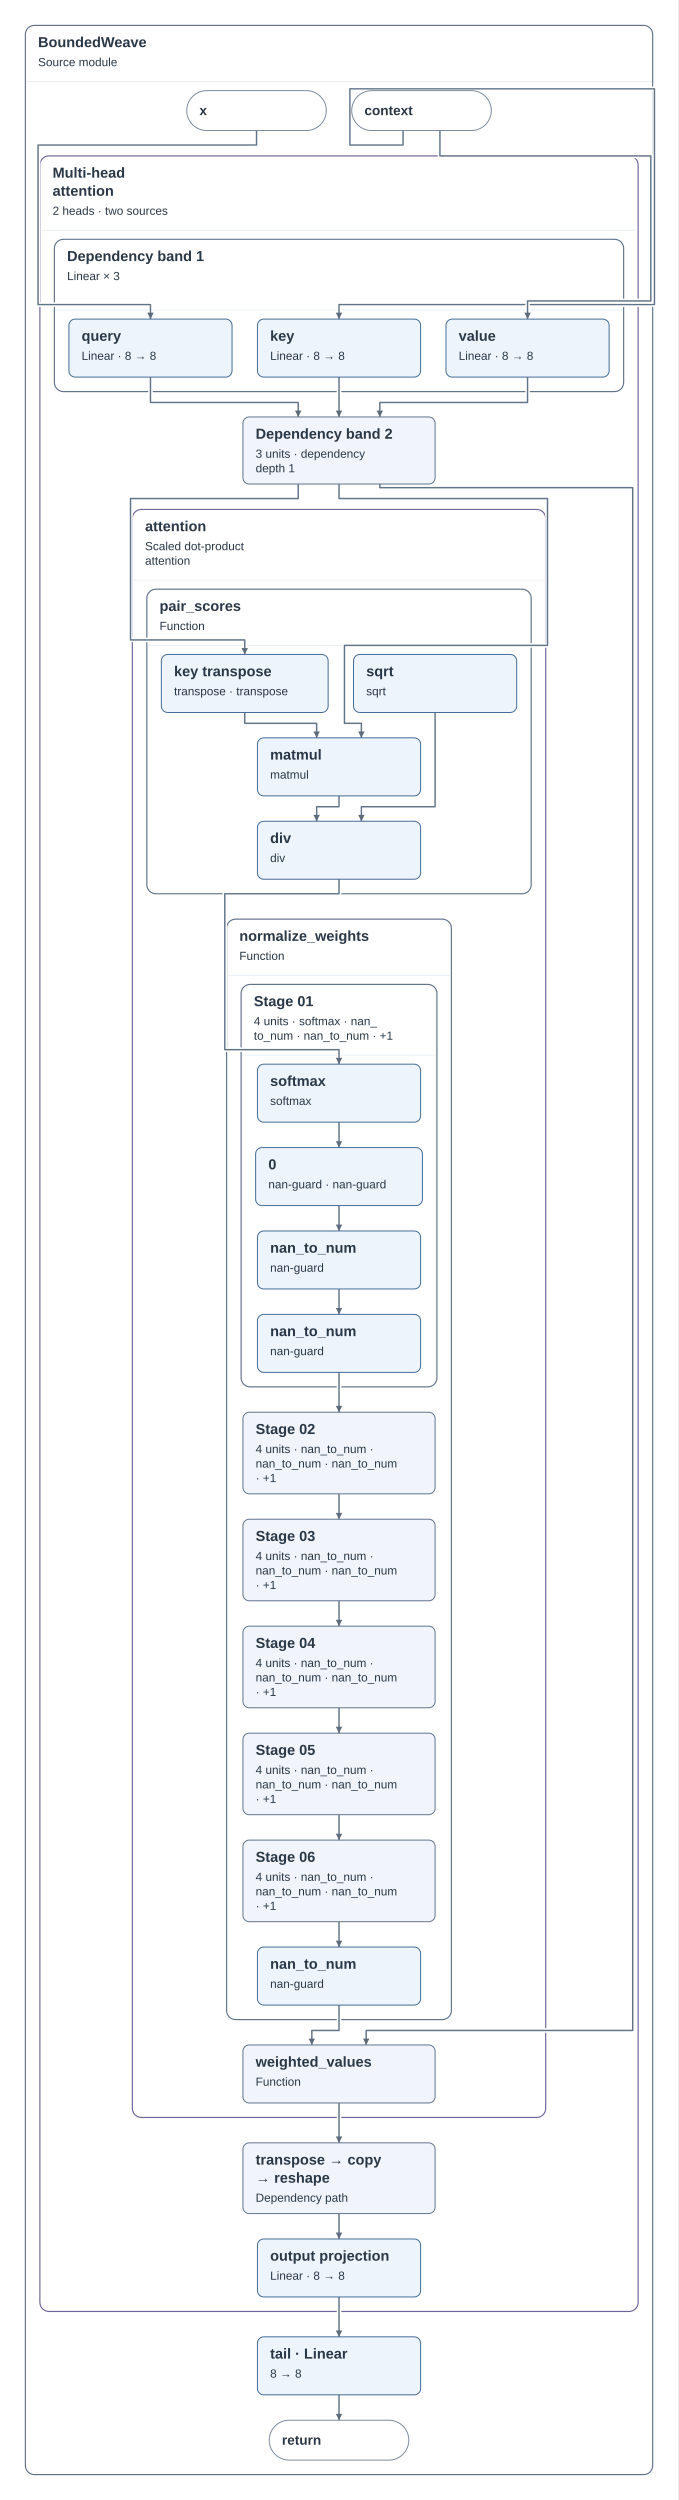
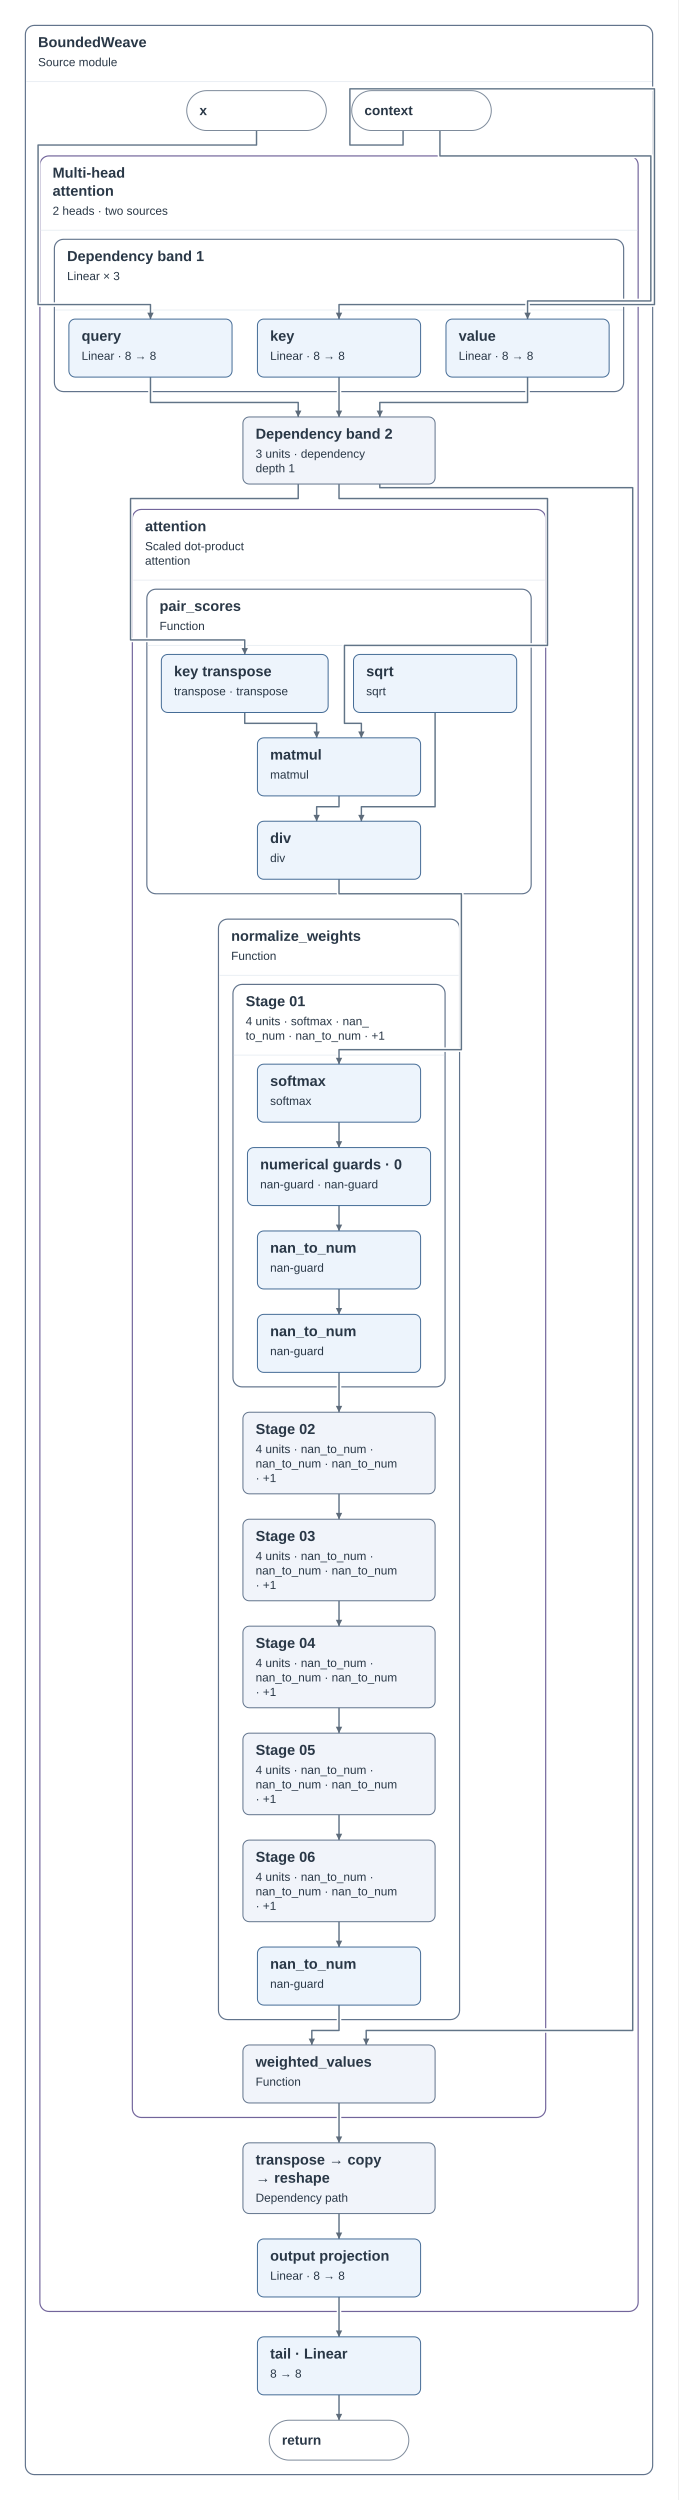
<svg xmlns="http://www.w3.org/2000/svg" class="publication" width="748px" height="2758px" viewBox="4 2 748 2758" role="img" aria-label="BoundedWeave">
  <style>.publication text{font-family:Arial,'Noto Sans SC',sans-serif;fill:#293746} .paper-edge{fill:none;stroke-width:1.6;stroke-linecap:round;stroke-linejoin:round;opacity:1;stroke-dasharray:none}.paper-edge-halo{fill:none;stroke:white;stroke-width:5;stroke-linejoin:round;pointer-events:none}.paper-edge.control{stroke-dasharray:5 4}.paper-port-label{font-size:13px;font-weight:500;fill:#526170}.paper-title{font-weight:600}.paper-caption{fill:#66717f;font-size:13px}</style>
  <defs>
    <marker id="paper-arrow" viewBox="0 0 10 10" refX="9" refY="5" markerWidth="5.5" markerHeight="5.5" orient="auto">
      <path d="M1 1 L9 5 L1 9Z" fill="#5d6b7a" stroke="none" />
    </marker>
  </defs>
  <rect x="4" y="2" width="748" height="2758" fill="#fff" />
  <g id="frames">
    <g class="node" data-node-id="model/81:4:composite:1" data-id="model/81:4:composite:1" transform="translate(32,30)">
      <rect width="692" height="2702" rx="10" fill="#ffffff" stroke="#62748c" stroke-width="1.3" />
      <path d="M1 62 H691" stroke="#e8edf2" fill="none" />
      <text x="14" y="24" font-size="16" class="paper-title">
        <tspan x="14" dy="0">BoundedWeave</tspan>
      </text>
      <text x="14" y="45" class="paper-caption">
        <tspan x="14" dy="0">Source module</tspan>
      </text>
    </g>
    <g class="node" data-node-id="model/81:4:composite:1/68:4:composite:1" data-id="model/81:4:composite:1/68:4:composite:1" transform="translate(48,174)">
      <rect width="660" height="2378" rx="10" fill="#ffffff" stroke="#72659b" stroke-width="1.3" />
      <path d="M1 82 H659" stroke="#e8edf2" fill="none" />
      <text x="14" y="24" font-size="16" class="paper-title">
        <tspan x="14" dy="0">Multi-head</tspan>
        <tspan x="14" dy="20">attention</tspan>
      </text>
      <text x="14" y="65" class="paper-caption">
        <tspan x="14" dy="0">2 heads · two sources</tspan>
      </text>
    </g>
    <g class="node" data-node-id="model/81:4:composite:1/68:4:composite:1/44:0:composite:1" data-id="model/81:4:composite:1/68:4:composite:1/44:0:composite:1" transform="translate(150,564)">
      <rect width="456" height="1774" rx="10" fill="#ffffff" stroke="#72659b" stroke-width="1.3" />
      <path d="M1 78 H455" stroke="#e8edf2" fill="none" />
      <text x="14" y="24" font-size="16" class="paper-title">
        <tspan x="14" dy="0">attention</tspan>
      </text>
      <text x="14" y="45" class="paper-caption">
        <tspan x="14" dy="0">Scaled dot-product</tspan>
        <tspan x="14" dy="16">attention</tspan>
      </text>
    </g>
    <g class="node" data-node-id="paper:dependency-band:54925074" data-id="paper:dependency-band:54925074" transform="translate(64,266)">
      <rect width="628" height="168" rx="10" fill="#ffffff" stroke="#62748c" stroke-width="1.3" />
      <path d="M1 78 H627" stroke="#e8edf2" fill="none" />
      <text x="14" y="24" font-size="16" class="paper-title">
        <tspan x="14" dy="0">Dependency band 1</tspan>
      </text>
      <text x="14" y="45" class="paper-caption">
        <tspan x="14" dy="0">Linear × 3</tspan>
      </text>
    </g>
    <g class="node" data-node-id="model/81:4:composite:1/68:4:composite:1/44:0:composite:1/7:0:composite:1" data-id="model/81:4:composite:1/68:4:composite:1/44:0:composite:1/7:0:composite:1" transform="translate(166,652)">
      <rect width="424" height="336" rx="10" fill="#ffffff" stroke="#62748c" stroke-width="1.3" />
      <path d="M1 62 H423" stroke="#e8edf2" fill="none" />
      <text x="14" y="24" font-size="16" class="paper-title">
        <tspan x="14" dy="0">pair_scores</tspan>
      </text>
      <text x="14" y="45" class="paper-caption">
        <tspan x="14" dy="0">Function</tspan>
      </text>
    </g>
-     <g class="node" data-node-id="model/81:4:composite:1/68:4:composite:1/44:0:composite:1/11:0:composite:1" data-id="model/81:4:composite:1/68:4:composite:1/44:0:composite:1/11:0:composite:1" transform="translate(254,1016)">
-       <rect width="248" height="1214" rx="10" fill="#ffffff" stroke="#62748c" stroke-width="1.3" />
-       <path d="M1 62 H247" stroke="#e8edf2" fill="none" />
+     <g class="node" data-node-id="model/81:4:composite:1/68:4:composite:1/44:0:composite:1/11:0:composite:1" data-id="model/81:4:composite:1/68:4:composite:1/44:0:composite:1/11:0:composite:1" transform="translate(245,1016)">
+       <rect width="266" height="1214" rx="10" fill="#ffffff" stroke="#62748c" stroke-width="1.3" />
+       <path d="M1 62 H265" stroke="#e8edf2" fill="none" />
      <text x="14" y="24" font-size="16" class="paper-title">
        <tspan x="14" dy="0">normalize_weights</tspan>
      </text>
      <text x="14" y="45" class="paper-caption">
        <tspan x="14" dy="0">Function</tspan>
      </text>
    </g>
-     <g class="node" data-node-id="paper:region:4c91f2eb" data-id="paper:region:4c91f2eb" transform="translate(270,1088)">
-       <rect width="216" height="444" rx="10" fill="#ffffff" stroke="#62748c" stroke-width="1.3" />
-       <path d="M1 78 H215" stroke="#e8edf2" fill="none" />
+     <g class="node" data-node-id="paper:region:4c91f2eb" data-id="paper:region:4c91f2eb" transform="translate(261,1088)">
+       <rect width="234" height="444" rx="10" fill="#ffffff" stroke="#62748c" stroke-width="1.3" />
+       <path d="M1 78 H233" stroke="#e8edf2" fill="none" />
      <text x="14" y="24" font-size="16" class="paper-title">
        <tspan x="14" dy="0">Stage 01</tspan>
      </text>
      <text x="14" y="45" class="paper-caption">
        <tspan x="14" dy="0">4 units · softmax · nan_</tspan>
        <tspan x="14" dy="16">to_num · nan_to_num · +1</tspan>
      </text>
    </g>
  </g>
  <g id="edges">
    <path class="paper-edge-halo" d="M287,146 L287,162 L46,162 L46,338 L170,338 L170,354" />
    <path class="edge paper-edge " data-edge-id="e00004" data-route-valid="true" data-canonical-source="model/81:4:composite:1/68:4:composite:1/68:22:interface:1" data-canonical-target="model/81:4:composite:1/68:4:composite:1/69:24:compute:1" data-source-port="out" data-target-port="arg:0" data-semantic-bindings="[{&quot;constraint&quot;:&quot;constraint:relation:linear-transform:model/81:4:composite:1/68:4:composite:1/69:24:compute:1&quot;,&quot;edge&quot;:&quot;e00004&quot;,&quot;role&quot;:&quot;input&quot;}]" d="M287,146 L287,162 L46,162 L46,338 L170,338 L170,354" stroke="#617487" marker-end="url(#paper-arrow)" />
    <path class="paper-edge-halo" d="M170,418 L170,446 L333,446 L333,462" />
    <path class="edge paper-edge " data-edge-id="e00005" data-route-valid="true" data-canonical-source="model/81:4:composite:1/68:4:composite:1/69:24:compute:1" data-canonical-target="model/81:4:composite:1/68:4:composite:1/60:4:composite:1/60:21:interface:1" data-source-port="out" data-target-port="x" data-semantic-bindings="[]" d="M170,418 L170,446 L333,446 L333,462" stroke="#617487" marker-end="url(#paper-arrow)" />
    <path class="paper-edge-halo" d="M448.667,146 L448.667,162 L390,162 L390,100 L726,100 L726,338 L378,338 L378,354" />
    <path class="edge paper-edge " data-edge-id="e00020" data-route-valid="true" data-canonical-source="model/81:4:composite:1/68:4:composite:1/68:25:interface:1" data-canonical-target="model/81:4:composite:1/68:4:composite:1/70:24:compute:1" data-source-port="out" data-target-port="arg:0" data-semantic-bindings="[{&quot;constraint&quot;:&quot;constraint:relation:linear-transform:model/81:4:composite:1/68:4:composite:1/70:24:compute:1&quot;,&quot;edge&quot;:&quot;e00020&quot;,&quot;role&quot;:&quot;input&quot;},{&quot;constraint&quot;:&quot;constraint:relation:source-uses:model/81:4:composite:1/81:25:interface:1&quot;,&quot;edge&quot;:&quot;e00020&quot;,&quot;role&quot;:&quot;input&quot;}]" d="M448.667,146 L448.667,162 L390,162 L390,100 L726,100 L726,338 L378,338 L378,354" stroke="#617487" marker-end="url(#paper-arrow)" />
    <path class="paper-edge-halo" d="M378,418 L378,462" />
    <path class="edge paper-edge " data-edge-id="e00021" data-route-valid="true" data-canonical-source="model/81:4:composite:1/68:4:composite:1/70:24:compute:1" data-canonical-target="model/81:4:composite:1/68:4:composite:1/60:4:composite:2/60:21:interface:1" data-source-port="out" data-target-port="x" data-semantic-bindings="[]" d="M378,418 L378,462" stroke="#617487" marker-end="url(#paper-arrow)" />
    <path class="paper-edge-halo" d="M489.333,146 L489.333,174 L722,174 L722,334 L586,334 L586,354" />
    <path class="edge paper-edge " data-edge-id="e00036" data-route-valid="true" data-canonical-source="model/81:4:composite:1/68:4:composite:1/68:34:interface:1" data-canonical-target="model/81:4:composite:1/68:4:composite:1/71:24:compute:1" data-source-port="out" data-target-port="arg:0" data-semantic-bindings="[{&quot;constraint&quot;:&quot;constraint:relation:linear-transform:model/81:4:composite:1/68:4:composite:1/71:24:compute:1&quot;,&quot;edge&quot;:&quot;e00036&quot;,&quot;role&quot;:&quot;input&quot;},{&quot;constraint&quot;:&quot;constraint:relation:source-uses:model/81:4:composite:1/81:25:interface:1&quot;,&quot;edge&quot;:&quot;e00036&quot;,&quot;role&quot;:&quot;input&quot;}]" d="M489.333,146 L489.333,174 L722,174 L722,334 L586,334 L586,354" stroke="#617487" marker-end="url(#paper-arrow)" />
    <path class="paper-edge-halo" d="M586,418 L586,446 L423,446 L423,462" />
    <path class="edge paper-edge " data-edge-id="e00037" data-route-valid="true" data-canonical-source="model/81:4:composite:1/68:4:composite:1/71:24:compute:1" data-canonical-target="model/81:4:composite:1/68:4:composite:1/60:4:composite:3/60:21:interface:1" data-source-port="out" data-target-port="x" data-semantic-bindings="[]" d="M586,418 L586,446 L423,446 L423,462" stroke="#617487" marker-end="url(#paper-arrow)" />
    <path class="paper-edge-halo" d="M333,536 L333,552 L148,552 L148,708 L274,708 L274,724" />
    <path class="edge paper-edge " data-edge-id="e00056" data-route-valid="true" data-canonical-source="model/81:4:composite:1/68:4:composite:1/44:0:composite:1/7:0:composite:1/7:19:interface:1" data-canonical-target="model/81:4:composite:1/68:4:composite:1/44:0:composite:1/7:0:composite:1/8:27:compute:1" data-source-port="out" data-target-port="receiver" data-semantic-bindings="[{&quot;constraint&quot;:&quot;constraint:relation:axis-transform:model/81:4:composite:1/68:4:composite:1/44:0:composite:1/7:0:composite:1/8:27:compute:1&quot;,&quot;edge&quot;:&quot;e00056&quot;,&quot;role&quot;:&quot;input&quot;}]" d="M333,536 L333,552 L148,552 L148,708 L274,708 L274,724" stroke="#617487" marker-end="url(#paper-arrow)" />
    <path class="paper-edge-halo" d="M378,536 L378,552 L608,552 L608,714 L384,714 L384,800 L402.667,800 L402.667,816" />
    <path class="edge paper-edge " data-edge-id="e00057" data-route-valid="true" data-canonical-source="model/81:4:composite:1/68:4:composite:1/44:0:composite:1/7:0:composite:1/7:16:interface:1" data-canonical-target="model/81:4:composite:1/68:4:composite:1/44:0:composite:1/7:0:composite:1/8:11:compute:2" data-source-port="out" data-target-port="arg:0" data-semantic-bindings="[{&quot;constraint&quot;:&quot;constraint:relation:source-uses:model/81:4:composite:1/68:4:composite:1/60:4:composite:1/62:15:compute:3&quot;,&quot;edge&quot;:&quot;e00057&quot;,&quot;role&quot;:&quot;input&quot;}]" d="M378,536 L378,552 L608,552 L608,714 L384,714 L384,800 L402.667,800 L402.667,816" stroke="#617487" marker-end="url(#paper-arrow)" />
    <path class="paper-edge-halo" d="M274,788 L274,800 L353.333,800 L353.333,816" />
    <path class="edge paper-edge " data-edge-id="e00058" data-route-valid="true" data-canonical-source="model/81:4:composite:1/68:4:composite:1/44:0:composite:1/7:0:composite:1/8:27:compute:1" data-canonical-target="model/81:4:composite:1/68:4:composite:1/44:0:composite:1/7:0:composite:1/8:11:compute:2" data-source-port="out" data-target-port="arg:1" data-semantic-bindings="[]" d="M274,788 L274,800 L353.333,800 L353.333,816" stroke="#617487" marker-end="url(#paper-arrow)" />
    <path class="paper-edge-halo" d="M378,880 L378,892 L353.333,892 L353.333,908" />
    <path class="edge paper-edge " data-edge-id="e00059" data-route-valid="true" data-canonical-source="model/81:4:composite:1/68:4:composite:1/44:0:composite:1/7:0:composite:1/8:11:compute:2" data-canonical-target="model/81:4:composite:1/68:4:composite:1/44:0:composite:1/7:0:composite:1/8:11:compute:1" data-source-port="out" data-target-port="0" data-semantic-bindings="[{&quot;constraint&quot;:&quot;constraint:relation:arithmetic:model/81:4:composite:1/68:4:composite:1/44:0:composite:1/7:0:composite:1/8:11:compute:1&quot;,&quot;edge&quot;:&quot;e00059&quot;,&quot;role&quot;:&quot;input&quot;}]" d="M378,880 L378,892 L353.333,892 L353.333,908" stroke="#617487" marker-end="url(#paper-arrow)" />
    <path class="paper-edge-halo" d="M484,788 L484,892 L402.667,892 L402.667,908" />
    <path class="edge paper-edge " data-edge-id="e00062" data-route-valid="true" data-canonical-source="model/81:4:composite:1/68:4:composite:1/44:0:composite:1/7:0:composite:1/8:50:compute:1" data-canonical-target="model/81:4:composite:1/68:4:composite:1/44:0:composite:1/7:0:composite:1/8:11:compute:1" data-source-port="out" data-target-port="2" data-semantic-bindings="[{&quot;constraint&quot;:&quot;constraint:relation:arithmetic:model/81:4:composite:1/68:4:composite:1/44:0:composite:1/7:0:composite:1/8:11:compute:1&quot;,&quot;edge&quot;:&quot;e00062&quot;,&quot;role&quot;:&quot;input&quot;}]" d="M484,788 L484,892 L402.667,892 L402.667,908" stroke="#617487" marker-end="url(#paper-arrow)" />
-     <path class="paper-edge-halo" d="M378,972 L378,988 L252,988 L252,1160 L378,1160 L378,1176" />
-     <path class="edge paper-edge " data-edge-id="e00066" data-route-valid="true" data-canonical-source="model/81:4:composite:1/68:4:composite:1/44:0:composite:1/11:0:composite:1/11:22:interface:1" data-canonical-target="model/81:4:composite:1/68:4:composite:1/44:0:composite:1/11:0:composite:1/12:14:compute:1" data-source-port="out" data-target-port="arg:0" data-semantic-bindings="[{&quot;constraint&quot;:&quot;constraint:relation:axis-normalization:model/81:4:composite:1/68:4:composite:1/44:0:composite:1/11:0:composite:1/12:14:compute:1&quot;,&quot;edge&quot;:&quot;e00066&quot;,&quot;role&quot;:&quot;input&quot;}]" d="M378,972 L378,988 L252,988 L252,1160 L378,1160 L378,1176" stroke="#617487" marker-end="url(#paper-arrow)" />
+     <path class="paper-edge-halo" d="M378,972 L378,988 L513,988 L513,1160 L378,1160 L378,1176" />
+     <path class="edge paper-edge " data-edge-id="e00066" data-route-valid="true" data-canonical-source="model/81:4:composite:1/68:4:composite:1/44:0:composite:1/11:0:composite:1/11:22:interface:1" data-canonical-target="model/81:4:composite:1/68:4:composite:1/44:0:composite:1/11:0:composite:1/12:14:compute:1" data-source-port="out" data-target-port="arg:0" data-semantic-bindings="[{&quot;constraint&quot;:&quot;constraint:relation:axis-normalization:model/81:4:composite:1/68:4:composite:1/44:0:composite:1/11:0:composite:1/12:14:compute:1&quot;,&quot;edge&quot;:&quot;e00066&quot;,&quot;role&quot;:&quot;input&quot;}]" d="M378,972 L378,988 L513,988 L513,1160 L378,1160 L378,1176" stroke="#617487" marker-end="url(#paper-arrow)" />
    <path class="paper-edge-halo" d="M378,1240 L378,1268" />
    <path class="edge paper-edge " data-edge-id="e00068" data-route-valid="true" data-canonical-source="model/81:4:composite:1/68:4:composite:1/44:0:composite:1/11:0:composite:1/12:4:value-alias:1" data-canonical-target="model/81:4:composite:1/68:4:composite:1/44:0:composite:1/11:0:composite:1/13:14:compute:1" data-source-port="out" data-target-port="arg:0" data-semantic-bindings="[]" d="M378,1240 L378,1268" stroke="#617487" marker-end="url(#paper-arrow)" />
    <path class="paper-edge-halo" d="M378,1332 L378,1360" />
    <path class="edge paper-edge " data-edge-id="e00070" data-route-valid="true" data-canonical-source="model/81:4:composite:1/68:4:composite:1/44:0:composite:1/11:0:composite:1/13:4:value-alias:1" data-canonical-target="model/81:4:composite:1/68:4:composite:1/44:0:composite:1/11:0:composite:1/14:14:compute:1" data-source-port="out" data-target-port="arg:0" data-semantic-bindings="[]" d="M378,1332 L378,1360" stroke="#617487" marker-end="url(#paper-arrow)" />
    <path class="paper-edge-halo" d="M378,1424 L378,1452" />
    <path class="edge paper-edge " data-edge-id="e00072" data-route-valid="true" data-canonical-source="model/81:4:composite:1/68:4:composite:1/44:0:composite:1/11:0:composite:1/14:4:value-alias:1" data-canonical-target="model/81:4:composite:1/68:4:composite:1/44:0:composite:1/11:0:composite:1/15:14:compute:1" data-source-port="out" data-target-port="arg:0" data-semantic-bindings="[]" d="M378,1424 L378,1452" stroke="#617487" marker-end="url(#paper-arrow)" />
    <path class="paper-edge-halo" d="M378,1516 L378,1560" />
    <path class="edge paper-edge " data-edge-id="e00074" data-route-valid="true" data-canonical-source="model/81:4:composite:1/68:4:composite:1/44:0:composite:1/11:0:composite:1/15:4:value-alias:1" data-canonical-target="model/81:4:composite:1/68:4:composite:1/44:0:composite:1/11:0:composite:1/16:14:compute:1" data-source-port="out" data-target-port="arg:0" data-semantic-bindings="[]" d="M378,1516 L378,1560" stroke="#617487" marker-end="url(#paper-arrow)" />
    <path class="paper-edge-halo" d="M378,1650 L378,1678" />
    <path class="edge paper-edge " data-edge-id="e00082" data-route-valid="true" data-canonical-source="model/81:4:composite:1/68:4:composite:1/44:0:composite:1/11:0:composite:1/19:4:value-alias:1" data-canonical-target="model/81:4:composite:1/68:4:composite:1/44:0:composite:1/11:0:composite:1/20:14:compute:1" data-source-port="out" data-target-port="arg:0" data-semantic-bindings="[]" d="M378,1650 L378,1678" stroke="#617487" marker-end="url(#paper-arrow)" />
    <path class="paper-edge-halo" d="M378,1768 L378,1796" />
    <path class="edge paper-edge " data-edge-id="e00090" data-route-valid="true" data-canonical-source="model/81:4:composite:1/68:4:composite:1/44:0:composite:1/11:0:composite:1/23:4:value-alias:1" data-canonical-target="model/81:4:composite:1/68:4:composite:1/44:0:composite:1/11:0:composite:1/24:14:compute:1" data-source-port="out" data-target-port="arg:0" data-semantic-bindings="[]" d="M378,1768 L378,1796" stroke="#617487" marker-end="url(#paper-arrow)" />
    <path class="paper-edge-halo" d="M378,1886 L378,1914" />
    <path class="edge paper-edge " data-edge-id="e00098" data-route-valid="true" data-canonical-source="model/81:4:composite:1/68:4:composite:1/44:0:composite:1/11:0:composite:1/27:4:value-alias:1" data-canonical-target="model/81:4:composite:1/68:4:composite:1/44:0:composite:1/11:0:composite:1/28:14:compute:1" data-source-port="out" data-target-port="arg:0" data-semantic-bindings="[]" d="M378,1886 L378,1914" stroke="#617487" marker-end="url(#paper-arrow)" />
    <path class="paper-edge-halo" d="M378,2004 L378,2032" />
    <path class="edge paper-edge " data-edge-id="e00106" data-route-valid="true" data-canonical-source="model/81:4:composite:1/68:4:composite:1/44:0:composite:1/11:0:composite:1/31:4:value-alias:1" data-canonical-target="model/81:4:composite:1/68:4:composite:1/44:0:composite:1/11:0:composite:1/32:14:compute:1" data-source-port="out" data-target-port="arg:0" data-semantic-bindings="[]" d="M378,2004 L378,2032" stroke="#617487" marker-end="url(#paper-arrow)" />
    <path class="paper-edge-halo" d="M378,2122 L378,2150" />
    <path class="edge paper-edge " data-edge-id="e00114" data-route-valid="true" data-canonical-source="model/81:4:composite:1/68:4:composite:1/44:0:composite:1/11:0:composite:1/35:4:value-alias:1" data-canonical-target="model/81:4:composite:1/68:4:composite:1/44:0:composite:1/11:0:composite:1/36:14:compute:1" data-source-port="out" data-target-port="arg:0" data-semantic-bindings="[]" d="M378,2122 L378,2150" stroke="#617487" marker-end="url(#paper-arrow)" />
    <path class="paper-edge-halo" d="M378,2214 L378,2242 L348,2242 L348,2258" />
    <path class="edge paper-edge " data-edge-id="e00118" data-route-valid="true" data-canonical-source="model/81:4:composite:1/68:4:composite:1/44:0:composite:1/46:4:value-alias:1" data-canonical-target="model/81:4:composite:1/68:4:composite:1/44:0:composite:1/40:0:composite:1/40:20:interface:1" data-source-port="out" data-target-port="weights" data-semantic-bindings="[]" d="M378,2214 L378,2242 L348,2242 L348,2258" stroke="#617487" marker-end="url(#paper-arrow)" />
    <path class="paper-edge-halo" d="M423,536 L423,540 L702,540 L702,2242 L408,2242 L408,2258" />
    <path class="edge paper-edge " data-edge-id="e00119" data-route-valid="true" data-canonical-source="model/81:4:composite:1/68:4:composite:1/44:0:composite:1/44:25:interface:1" data-canonical-target="model/81:4:composite:1/68:4:composite:1/44:0:composite:1/40:0:composite:1/40:29:interface:1" data-source-port="out" data-target-port="values" data-semantic-bindings="[]" d="M423,536 L423,540 L702,540 L702,2242 L408,2242 L408,2258" stroke="#617487" marker-end="url(#paper-arrow)" />
    <path class="paper-edge-halo" d="M378,2322 L378,2366" />
    <path class="edge paper-edge " data-edge-id="e00124" data-route-valid="true" data-canonical-source="model/81:4:composite:1/68:4:composite:1/44:0:composite:1/47:4:interface:1" data-canonical-target="model/81:4:composite:1/68:4:composite:1/64:4:composite:1/64:22:interface:1" data-source-port="out" data-target-port="x" data-semantic-bindings="[]" d="M378,2322 L378,2366" stroke="#617487" marker-end="url(#paper-arrow)" />
    <path class="paper-edge-halo" d="M378,2444 L378,2472" />
    <path class="edge paper-edge " data-edge-id="e00140" data-route-valid="true" data-canonical-source="model/81:4:composite:1/68:4:composite:1/64:4:composite:1/66:8:interface:1" data-canonical-target="model/81:4:composite:1/68:4:composite:1/72:15:compute:1" data-source-port="out" data-target-port="arg:0" data-semantic-bindings="[{&quot;constraint&quot;:&quot;constraint:relation:linear-transform:model/81:4:composite:1/68:4:composite:1/72:15:compute:1&quot;,&quot;edge&quot;:&quot;e00140&quot;,&quot;role&quot;:&quot;input&quot;}]" d="M378,2444 L378,2472" stroke="#617487" marker-end="url(#paper-arrow)" />
    <path class="paper-edge-halo" d="M378,2536 L378,2580" />
    <path class="edge paper-edge " data-edge-id="e00143" data-route-valid="true" data-canonical-source="model/81:4:composite:1/68:4:composite:1/72:8:interface:1" data-canonical-target="model/81:4:composite:1/82:15:compute:1" data-source-port="out" data-target-port="arg:0" data-semantic-bindings="[{&quot;constraint&quot;:&quot;constraint:relation:linear-transform:model/81:4:composite:1/82:15:compute:1&quot;,&quot;edge&quot;:&quot;e00143&quot;,&quot;role&quot;:&quot;input&quot;}]" d="M378,2536 L378,2580" stroke="#617487" marker-end="url(#paper-arrow)" />
    <path class="paper-edge-halo" d="M378,2644 L378,2672" />
    <path class="edge paper-edge " data-edge-id="e00144" data-route-valid="true" data-canonical-source="model/81:4:composite:1/82:15:compute:1" data-canonical-target="model/81:4:composite:1/82:8:interface:1" data-source-port="out" data-target-port="in" data-semantic-bindings="[]" d="M378,2644 L378,2672" stroke="#617487" marker-end="url(#paper-arrow)" />
  </g>
  <g id="nodes">
    <g class="node" data-node-id="model/81:4:composite:1/81:22:interface:1" data-id="model/81:4:composite:1/81:22:interface:1" transform="translate(210,102)">
      <rect width="154" height="44" rx="22" fill="#ffffff" stroke="#7e8b9b" stroke-width="1.1" />
      <text x="14" y="27" font-size="15" class="paper-title">
        <tspan x="14" dy="0">x</tspan>
      </text>
    </g>
    <g class="node" data-node-id="model/81:4:composite:1/81:25:interface:1" data-id="model/81:4:composite:1/81:25:interface:1" transform="translate(392,102)">
      <rect width="154" height="44" rx="22" fill="#ffffff" stroke="#7e8b9b" stroke-width="1.1" />
      <text x="14" y="27" font-size="15" class="paper-title">
        <tspan x="14" dy="0">context</tspan>
      </text>
    </g>
    <g class="node" data-node-id="model/81:4:composite:1/82:15:compute:1" data-id="model/81:4:composite:1/82:15:compute:1" transform="translate(288,2580)">
      <rect width="180" height="64" rx="7" fill="#edf4fc" stroke="#456c96" stroke-width="1.1" />
      <text x="14" y="24" font-size="16" class="paper-title">
        <tspan x="14" dy="0">tail · Linear</tspan>
      </text>
      <text x="14" y="45" class="paper-caption">
        <tspan x="14" dy="0">8 → 8</tspan>
      </text>
    </g>
    <g class="node" data-node-id="model/81:4:composite:1/82:8:interface:1" data-id="model/81:4:composite:1/82:8:interface:1" transform="translate(301,2672)">
      <rect width="154" height="44" rx="22" fill="#ffffff" stroke="#7e8b9b" stroke-width="1.1" />
      <text x="14" y="27" font-size="15" class="paper-title">
        <tspan x="14" dy="0">return</tspan>
      </text>
    </g>
    <g class="node" data-node-id="model/81:4:composite:1/68:4:composite:1/64:4:composite:1" data-id="model/81:4:composite:1/68:4:composite:1/64:4:composite:1" transform="translate(272,2366)">
      <rect width="212" height="78" rx="7" fill="#f1f4fa" stroke="#62748c" stroke-width="1.1" />
      <text x="14" y="24" font-size="16" class="paper-title">
        <tspan x="14" dy="0">transpose → copy</tspan>
        <tspan x="14" dy="20">→ reshape</tspan>
      </text>
      <text x="14" y="65" class="paper-caption">
        <tspan x="14" dy="0">Dependency path</tspan>
      </text>
    </g>
    <g class="node" data-node-id="model/81:4:composite:1/68:4:composite:1/72:15:compute:1" data-id="model/81:4:composite:1/68:4:composite:1/72:15:compute:1" transform="translate(288,2472)">
      <rect width="180" height="64" rx="7" fill="#edf4fc" stroke="#456c96" stroke-width="1.1" />
      <text x="14" y="24" font-size="16" class="paper-title">
        <tspan x="14" dy="0">output projection</tspan>
      </text>
      <text x="14" y="45" class="paper-caption">
        <tspan x="14" dy="0">Linear · 8 → 8</tspan>
      </text>
    </g>
    <g class="node" data-node-id="paper:dependency-band:2e49a013" data-id="paper:dependency-band:2e49a013" transform="translate(272,462)">
      <rect width="212" height="74" rx="7" fill="#f1f4fa" stroke="#62748c" stroke-width="1.1" />
      <text x="14" y="24" font-size="16" class="paper-title">
        <tspan x="14" dy="0">Dependency band 2</tspan>
      </text>
      <text x="14" y="45" class="paper-caption">
        <tspan x="14" dy="0">3 units · dependency</tspan>
        <tspan x="14" dy="16">depth 1</tspan>
      </text>
    </g>
    <g class="node" data-node-id="model/81:4:composite:1/68:4:composite:1/69:24:compute:1" data-id="model/81:4:composite:1/68:4:composite:1/69:24:compute:1" transform="translate(80,354)">
      <rect width="180" height="64" rx="7" fill="#edf4fc" stroke="#456c96" stroke-width="1.1" />
      <text x="14" y="24" font-size="16" class="paper-title">
        <tspan x="14" dy="0">query</tspan>
      </text>
      <text x="14" y="45" class="paper-caption">
        <tspan x="14" dy="0">Linear · 8 → 8</tspan>
      </text>
    </g>
    <g class="node" data-node-id="model/81:4:composite:1/68:4:composite:1/70:24:compute:1" data-id="model/81:4:composite:1/68:4:composite:1/70:24:compute:1" transform="translate(288,354)">
      <rect width="180" height="64" rx="7" fill="#edf4fc" stroke="#456c96" stroke-width="1.1" />
      <text x="14" y="24" font-size="16" class="paper-title">
        <tspan x="14" dy="0">key</tspan>
      </text>
      <text x="14" y="45" class="paper-caption">
        <tspan x="14" dy="0">Linear · 8 → 8</tspan>
      </text>
    </g>
    <g class="node" data-node-id="model/81:4:composite:1/68:4:composite:1/71:24:compute:1" data-id="model/81:4:composite:1/68:4:composite:1/71:24:compute:1" transform="translate(496,354)">
      <rect width="180" height="64" rx="7" fill="#edf4fc" stroke="#456c96" stroke-width="1.1" />
      <text x="14" y="24" font-size="16" class="paper-title">
        <tspan x="14" dy="0">value</tspan>
      </text>
      <text x="14" y="45" class="paper-caption">
        <tspan x="14" dy="0">Linear · 8 → 8</tspan>
      </text>
    </g>
    <g class="node" data-node-id="model/81:4:composite:1/68:4:composite:1/44:0:composite:1/40:0:composite:1" data-id="model/81:4:composite:1/68:4:composite:1/44:0:composite:1/40:0:composite:1" transform="translate(272,2258)">
      <rect width="212" height="64" rx="7" fill="#f1f4fa" stroke="#62748c" stroke-width="1.1" />
      <text x="14" y="24" font-size="16" class="paper-title">
        <tspan x="14" dy="0">weighted_values</tspan>
      </text>
      <text x="14" y="45" class="paper-caption">
        <tspan x="14" dy="0">Function</tspan>
      </text>
    </g>
    <g class="node" data-node-id="model/81:4:composite:1/68:4:composite:1/44:0:composite:1/7:0:composite:1/8:11:compute:1" data-id="model/81:4:composite:1/68:4:composite:1/44:0:composite:1/7:0:composite:1/8:11:compute:1" transform="translate(288,908)">
      <rect width="180" height="64" rx="7" fill="#edf4fc" stroke="#456c96" stroke-width="1.1" />
      <text x="14" y="24" font-size="16" class="paper-title">
        <tspan x="14" dy="0">div</tspan>
      </text>
      <text x="14" y="45" class="paper-caption">
        <tspan x="14" dy="0">div</tspan>
      </text>
    </g>
    <g class="node" data-node-id="model/81:4:composite:1/68:4:composite:1/44:0:composite:1/7:0:composite:1/8:27:compute:1" data-id="model/81:4:composite:1/68:4:composite:1/44:0:composite:1/7:0:composite:1/8:27:compute:1" transform="translate(182,724)">
      <rect width="184" height="64" rx="7" fill="#edf4fc" stroke="#456c96" stroke-width="1.1" />
      <text x="14" y="24" font-size="16" class="paper-title">
        <tspan x="14" dy="0">key transpose</tspan>
      </text>
      <text x="14" y="45" class="paper-caption">
        <tspan x="14" dy="0">transpose · transpose</tspan>
      </text>
    </g>
    <g class="node" data-node-id="model/81:4:composite:1/68:4:composite:1/44:0:composite:1/7:0:composite:1/8:11:compute:2" data-id="model/81:4:composite:1/68:4:composite:1/44:0:composite:1/7:0:composite:1/8:11:compute:2" transform="translate(288,816)">
      <rect width="180" height="64" rx="7" fill="#edf4fc" stroke="#456c96" stroke-width="1.1" />
      <text x="14" y="24" font-size="16" class="paper-title">
        <tspan x="14" dy="0">matmul</tspan>
      </text>
      <text x="14" y="45" class="paper-caption">
        <tspan x="14" dy="0">matmul</tspan>
      </text>
    </g>
    <g class="node" data-node-id="model/81:4:composite:1/68:4:composite:1/44:0:composite:1/7:0:composite:1/8:50:compute:1" data-id="model/81:4:composite:1/68:4:composite:1/44:0:composite:1/7:0:composite:1/8:50:compute:1" transform="translate(394,724)">
      <rect width="180" height="64" rx="7" fill="#edf4fc" stroke="#456c96" stroke-width="1.1" />
      <text x="14" y="24" font-size="16" class="paper-title">
        <tspan x="14" dy="0">sqrt</tspan>
      </text>
      <text x="14" y="45" class="paper-caption">
        <tspan x="14" dy="0">sqrt</tspan>
      </text>
    </g>
    <g class="node" data-node-id="model/81:4:composite:1/68:4:composite:1/44:0:composite:1/11:0:composite:1/36:14:compute:1" data-id="model/81:4:composite:1/68:4:composite:1/44:0:composite:1/11:0:composite:1/36:14:compute:1" transform="translate(288,2150)">
      <rect width="180" height="64" rx="7" fill="#edf4fc" stroke="#456c96" stroke-width="1.1" />
      <text x="14" y="24" font-size="16" class="paper-title">
        <tspan x="14" dy="0">nan_to_num</tspan>
      </text>
      <text x="14" y="45" class="paper-caption">
        <tspan x="14" dy="0">nan-guard</tspan>
      </text>
    </g>
    <g class="node" data-node-id="paper:region:482ecb3b" data-id="paper:region:482ecb3b" transform="translate(272,1560)">
      <rect width="212" height="90" rx="7" fill="#f1f4fa" stroke="#62748c" stroke-width="1.1" />
      <text x="14" y="24" font-size="16" class="paper-title">
        <tspan x="14" dy="0">Stage 02</tspan>
      </text>
      <text x="14" y="45" class="paper-caption">
        <tspan x="14" dy="0">4 units · nan_to_num ·</tspan>
        <tspan x="14" dy="16">nan_to_num · nan_to_num</tspan>
        <tspan x="14" dy="16">· +1</tspan>
      </text>
    </g>
    <g class="node" data-node-id="paper:region:636aacd7" data-id="paper:region:636aacd7" transform="translate(272,1678)">
      <rect width="212" height="90" rx="7" fill="#f1f4fa" stroke="#62748c" stroke-width="1.1" />
      <text x="14" y="24" font-size="16" class="paper-title">
        <tspan x="14" dy="0">Stage 03</tspan>
      </text>
      <text x="14" y="45" class="paper-caption">
        <tspan x="14" dy="0">4 units · nan_to_num ·</tspan>
        <tspan x="14" dy="16">nan_to_num · nan_to_num</tspan>
        <tspan x="14" dy="16">· +1</tspan>
      </text>
    </g>
    <g class="node" data-node-id="paper:region:c8e69cdf" data-id="paper:region:c8e69cdf" transform="translate(272,1796)">
      <rect width="212" height="90" rx="7" fill="#f1f4fa" stroke="#62748c" stroke-width="1.1" />
      <text x="14" y="24" font-size="16" class="paper-title">
        <tspan x="14" dy="0">Stage 04</tspan>
      </text>
      <text x="14" y="45" class="paper-caption">
        <tspan x="14" dy="0">4 units · nan_to_num ·</tspan>
        <tspan x="14" dy="16">nan_to_num · nan_to_num</tspan>
        <tspan x="14" dy="16">· +1</tspan>
      </text>
    </g>
    <g class="node" data-node-id="paper:region:30c21e47" data-id="paper:region:30c21e47" transform="translate(272,1914)">
      <rect width="212" height="90" rx="7" fill="#f1f4fa" stroke="#62748c" stroke-width="1.1" />
      <text x="14" y="24" font-size="16" class="paper-title">
        <tspan x="14" dy="0">Stage 05</tspan>
      </text>
      <text x="14" y="45" class="paper-caption">
        <tspan x="14" dy="0">4 units · nan_to_num ·</tspan>
        <tspan x="14" dy="16">nan_to_num · nan_to_num</tspan>
        <tspan x="14" dy="16">· +1</tspan>
      </text>
    </g>
    <g class="node" data-node-id="paper:region:3a5a9e8b" data-id="paper:region:3a5a9e8b" transform="translate(272,2032)">
      <rect width="212" height="90" rx="7" fill="#f1f4fa" stroke="#62748c" stroke-width="1.1" />
      <text x="14" y="24" font-size="16" class="paper-title">
        <tspan x="14" dy="0">Stage 06</tspan>
      </text>
      <text x="14" y="45" class="paper-caption">
        <tspan x="14" dy="0">4 units · nan_to_num ·</tspan>
        <tspan x="14" dy="16">nan_to_num · nan_to_num</tspan>
        <tspan x="14" dy="16">· +1</tspan>
      </text>
    </g>
    <g class="node" data-node-id="model/81:4:composite:1/68:4:composite:1/44:0:composite:1/11:0:composite:1/12:14:compute:1" data-id="model/81:4:composite:1/68:4:composite:1/44:0:composite:1/11:0:composite:1/12:14:compute:1" transform="translate(288,1176)">
      <rect width="180" height="64" rx="7" fill="#edf4fc" stroke="#456c96" stroke-width="1.1" />
      <text x="14" y="24" font-size="16" class="paper-title">
        <tspan x="14" dy="0">softmax</tspan>
      </text>
      <text x="14" y="45" class="paper-caption">
        <tspan x="14" dy="0">softmax</tspan>
      </text>
    </g>
-     <g class="node" data-node-id="model/81:4:composite:1/68:4:composite:1/44:0:composite:1/11:0:composite:1/13:14:compute:1" data-id="model/81:4:composite:1/68:4:composite:1/44:0:composite:1/11:0:composite:1/13:14:compute:1" transform="translate(286,1268)">
-       <rect width="184" height="64" rx="7" fill="#edf4fc" stroke="#456c96" stroke-width="1.1" />
-       <text x="14" y="24" font-size="16" class="paper-title">
-         <tspan x="14" dy="0">0</tspan>
+     <g class="node" data-node-id="model/81:4:composite:1/68:4:composite:1/44:0:composite:1/11:0:composite:1/13:14:compute:1" data-id="model/81:4:composite:1/68:4:composite:1/44:0:composite:1/11:0:composite:1/13:14:compute:1" transform="translate(277,1268)">
+       <rect width="202" height="64" rx="7" fill="#edf4fc" stroke="#456c96" stroke-width="1.1" />
+       <text x="14" y="24" font-size="16" class="paper-title">
+         <tspan x="14" dy="0">numerical guards · 0</tspan>
      </text>
      <text x="14" y="45" class="paper-caption">
        <tspan x="14" dy="0">nan-guard · nan-guard</tspan>
      </text>
    </g>
    <g class="node" data-node-id="model/81:4:composite:1/68:4:composite:1/44:0:composite:1/11:0:composite:1/14:14:compute:1" data-id="model/81:4:composite:1/68:4:composite:1/44:0:composite:1/11:0:composite:1/14:14:compute:1" transform="translate(288,1360)">
      <rect width="180" height="64" rx="7" fill="#edf4fc" stroke="#456c96" stroke-width="1.1" />
      <text x="14" y="24" font-size="16" class="paper-title">
        <tspan x="14" dy="0">nan_to_num</tspan>
      </text>
      <text x="14" y="45" class="paper-caption">
        <tspan x="14" dy="0">nan-guard</tspan>
      </text>
    </g>
    <g class="node" data-node-id="model/81:4:composite:1/68:4:composite:1/44:0:composite:1/11:0:composite:1/15:14:compute:1" data-id="model/81:4:composite:1/68:4:composite:1/44:0:composite:1/11:0:composite:1/15:14:compute:1" transform="translate(288,1452)">
      <rect width="180" height="64" rx="7" fill="#edf4fc" stroke="#456c96" stroke-width="1.1" />
      <text x="14" y="24" font-size="16" class="paper-title">
        <tspan x="14" dy="0">nan_to_num</tspan>
      </text>
      <text x="14" y="45" class="paper-caption">
        <tspan x="14" dy="0">nan-guard</tspan>
      </text>
    </g>
  </g>
  <g id="port-labels" />
</svg>
